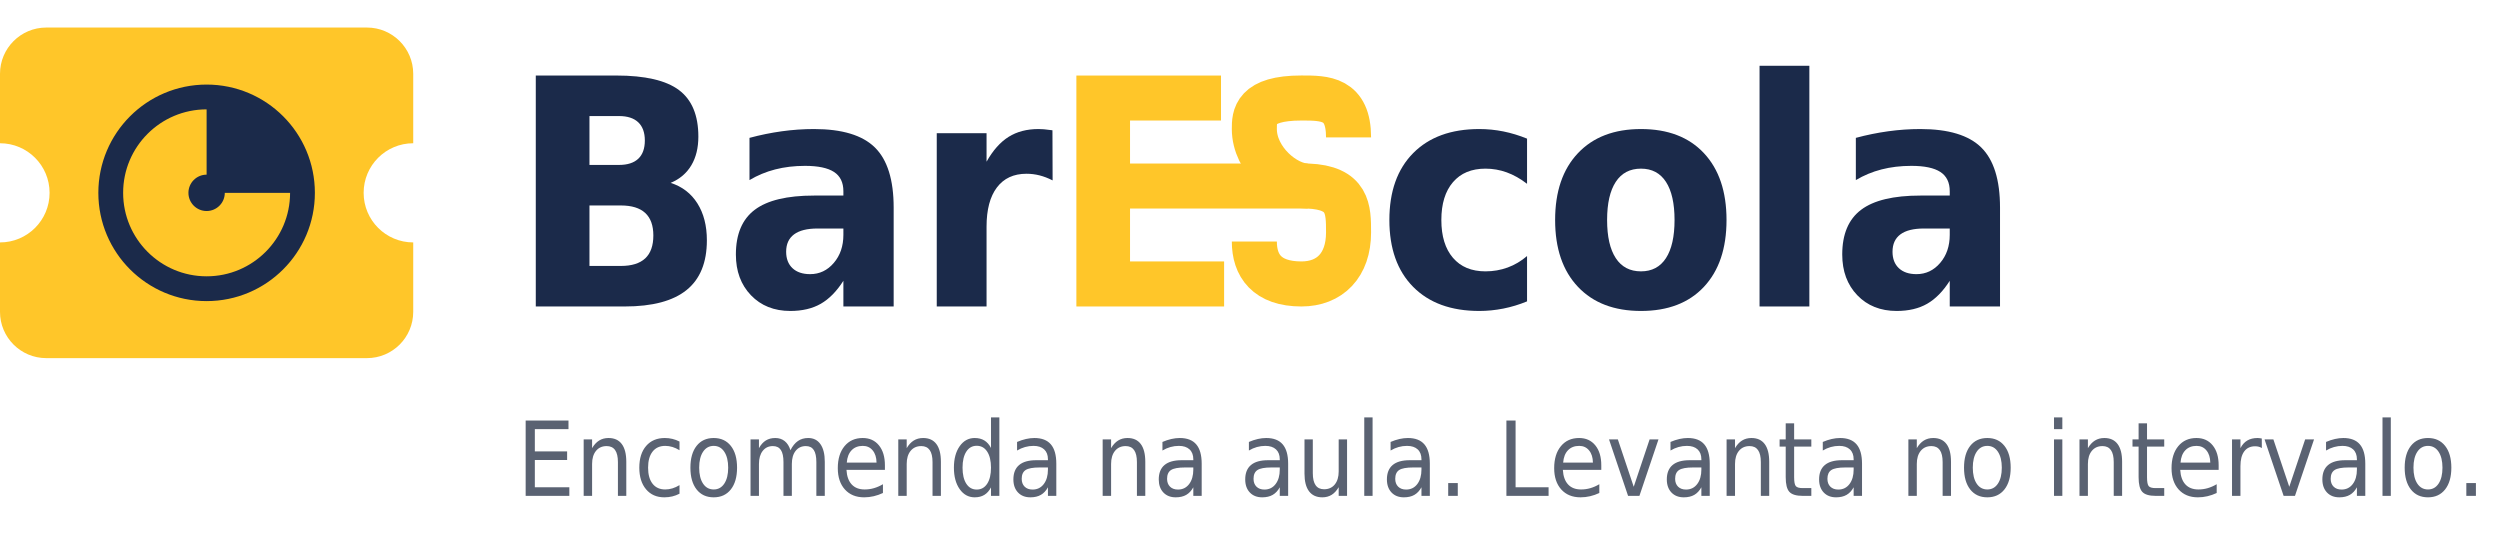
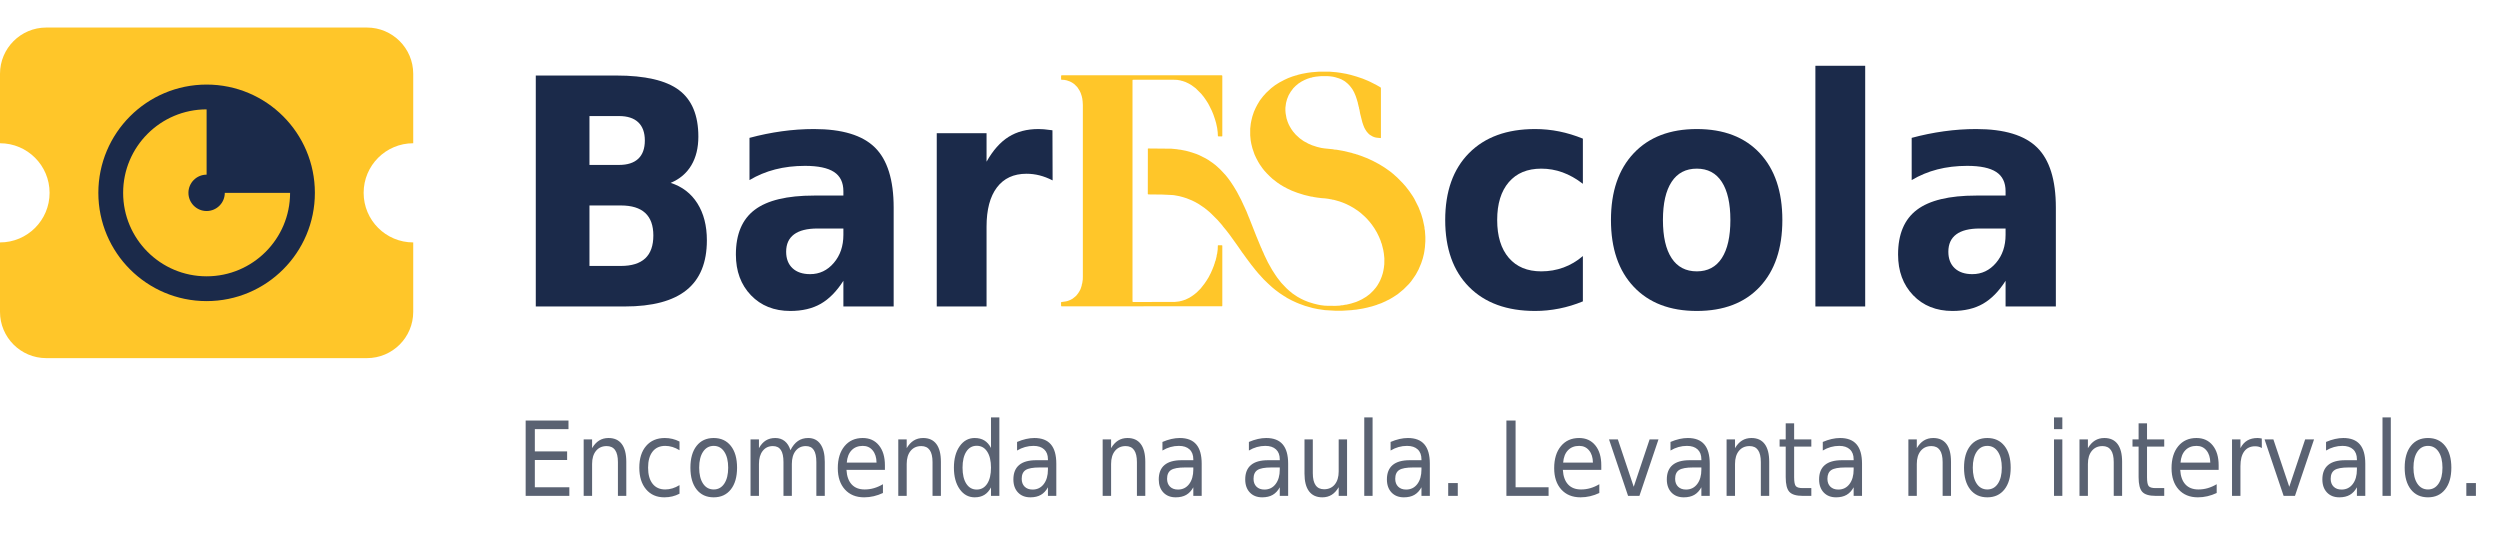
<svg xmlns="http://www.w3.org/2000/svg" viewBox="0 0 363.0 78.0" width="363" height="78" role="img" aria-label="BarEscola">
  <path d="M6.72,4 H53.28 A6.72,6.72 0 0 1 60.0,10.72 V20.8 A7.2,7.2 0 0 0 60.0,35.2 V45.28 A6.72,6.72 0 0 1 53.28,52 H6.72 A6.72,6.72 0 0 1 0,45.28 V35.2 A7.2,7.2 0 0 0 0,20.8 V10.72 A6.72,6.72 0 0 1 6.72,4 Z" fill="#ffc629" />
  <circle cx="30.0" cy="28.0" r="13.92" fill="none" stroke="#1b2a4a" stroke-width="3.6" />
  <path d="M30.0,28.0 V14.08 A13.92,13.92 0 0 1 43.92,28.0 Z" fill="#1b2a4a" />
  <circle cx="30.0" cy="28.0" r="2.64" fill="#1b2a4a" />
  <path d="M89.88 23.948Q91.722 23.948 92.676 23.05Q93.631 22.151 93.631 20.399Q93.631 18.67 92.676 17.76Q91.722 16.851 89.88 16.851H85.59V23.948ZM90.149 38.615Q92.508 38.615 93.687 37.515Q94.866 36.414 94.866 34.19Q94.866 32.012 93.687 30.922Q92.508 29.833 90.149 29.833H85.59V38.615ZM97.382 26.554Q99.897 27.362 101.268 29.541Q102.638 31.72 102.638 34.887Q102.638 39.738 99.684 42.119Q96.73 44.5 90.711 44.5H77.796V10.966H89.476Q95.765 10.966 98.583 13.077Q101.402 15.188 101.402 19.838Q101.402 22.286 100.38 24.004Q99.358 25.723 97.382 26.554Z" fill="#1b2a4a" />
  <path d="M118.709 33.18Q116.44 33.18 115.295 34.033Q114.149 34.887 114.149 36.549Q114.149 38.076 115.07 38.941Q115.991 39.806 117.631 39.806Q119.675 39.806 121.067 38.177Q122.46 36.549 122.46 34.101V33.18ZM129.76 30.147V44.5H122.46V40.771Q121 43.062 119.181 44.107Q117.361 45.151 114.756 45.151Q111.229 45.151 109.04 42.872Q106.85 40.592 106.85 36.953Q106.85 32.528 109.59 30.462Q112.33 28.396 118.192 28.396H122.46V27.767Q122.46 25.857 121.101 24.97Q119.742 24.083 116.89 24.083Q114.554 24.083 112.555 24.6Q110.556 25.116 108.826 26.149V20.018Q111.162 19.389 113.509 19.063Q115.856 18.737 118.192 18.737Q124.324 18.737 127.042 21.421Q129.76 24.105 129.76 30.147Z" fill="#1b2a4a" />
  <path d="M152.839 26.194Q151.873 25.7 150.941 25.464Q150.009 25.229 149.043 25.229Q146.258 25.229 144.753 27.216Q143.248 29.204 143.248 32.91V44.5H136.016V19.344H143.248V23.477Q144.641 21.006 146.449 19.872Q148.257 18.737 150.795 18.737Q151.154 18.737 151.581 18.771Q152.008 18.805 152.816 18.917Z" fill="#1b2a4a" />
-   <path d="M156.29,44.50 L177.74,44.50 L177.74,37.96 L164.08,37.96 L164.08,17.50 L177.29,17.50 L177.29,10.97 L156.29,10.97 Z" fill="#ffc629" />
-   <path d="M195.81,19.95 C195.81,14.23 192.39,14.23 188.97,14.23 C182.13,14.23 182.13,16.93 182.13,18.73 C182.13,23.20 186.62,27.01 189.87,27.01" fill="none" stroke="#ffc629" stroke-width="6.54" />
-   <path d="M162.15,27.01 L189.87,27.01 C195.81,27.24 195.81,30.38 195.81,33.75 C195.81,38.54 193.07,41.23 188.97,41.23 C183.93,41.23 182.13,38.54 182.13,35.07" fill="none" stroke="#ffc629" stroke-width="6.54" />
-   <path d="M221.727 20.13V26.688Q220.267 25.565 218.774 25.026Q217.28 24.487 215.685 24.487Q212.653 24.487 210.969 26.453Q209.284 28.418 209.284 31.944Q209.284 35.471 210.969 37.436Q212.653 39.401 215.685 39.401Q217.392 39.401 218.92 38.84Q220.447 38.278 221.727 37.178V43.759Q220.043 44.455 218.291 44.803Q216.539 45.151 214.787 45.151Q208.655 45.151 205.196 41.659Q201.737 38.166 201.737 31.944Q201.737 25.723 205.196 22.23Q208.655 18.737 214.787 18.737Q216.561 18.737 218.291 19.085Q220.02 19.434 221.727 20.13Z" fill="#1b2a4a" />
-   <path d="M238.27 24.487Q235.867 24.487 234.609 26.408Q233.351 28.328 233.351 31.944Q233.351 35.561 234.609 37.481Q235.867 39.401 238.27 39.401Q240.651 39.401 241.898 37.481Q243.144 35.561 243.144 31.944Q243.144 28.328 241.898 26.408Q240.651 24.487 238.27 24.487ZM238.27 18.737Q244.133 18.737 247.412 22.241Q250.691 25.745 250.691 31.944Q250.691 38.144 247.412 41.647Q244.133 45.151 238.27 45.151Q232.43 45.151 229.117 41.647Q225.804 38.144 225.804 31.944Q225.804 25.745 229.117 22.241Q232.43 18.737 238.27 18.737Z" fill="#1b2a4a" />
-   <path d="M255.487 9.551H262.719V44.5H255.487Z" fill="#1b2a4a" />
-   <path d="M279.352 33.18Q277.084 33.18 275.938 34.033Q274.793 34.887 274.793 36.549Q274.793 38.076 275.714 38.941Q276.634 39.806 278.274 39.806Q280.318 39.806 281.711 38.177Q283.103 36.549 283.103 34.101V33.18ZM290.403 30.147V44.5H283.103V40.771Q281.643 43.062 279.824 44.107Q278.005 45.151 275.399 45.151Q271.873 45.151 269.683 42.872Q267.493 40.592 267.493 36.953Q267.493 32.528 270.233 30.462Q272.973 28.396 278.836 28.396H283.103V27.767Q283.103 25.857 281.744 24.97Q280.385 24.083 277.533 24.083Q275.197 24.083 273.198 24.6Q271.199 25.116 269.469 26.149V20.018Q271.805 19.389 274.153 19.063Q276.5 18.737 278.836 18.737Q284.968 18.737 287.685 21.421Q290.403 24.105 290.403 30.147Z" fill="#1b2a4a" />
+   <path d="M195.19,45.10 L194.84,45.12 L193.92,45.12 L192.38,45.03 L191.35,44.88 L190.62,44.73 L189.49,44.41 L188.64,44.10 L188.25,43.94 L187.60,43.64 L186.88,43.26 L186.57,43.05 L186.48,43.01 L185.80,42.56 L185.17,42.09 L184.71,41.71 L184.11,41.16 L183.47,40.54 L182.70,39.69 L182.32,39.24 L181.70,38.46 L181.01,37.54 L180.50,36.83 L180.39,36.69 L179.74,35.75 L178.58,34.13 L178.05,33.44 L177.60,32.90 L177.43,32.67 L176.80,31.95 L175.88,31.03 L175.54,30.72 L174.86,30.17 L174.09,29.65 L173.55,29.34 L173.06,29.10 L172.29,28.79 L171.79,28.63 L171.23,28.48 L170.46,28.34 L170.25,28.32 L168.75,28.25 L166.78,28.23 L166.69,28.21 L166.66,28.16 L166.67,21.74 L166.66,21.64 L166.68,21.58 L166.74,21.56 L170.08,21.59 L170.91,21.67 L171.12,21.71 L171.41,21.74 L172.22,21.90 L173.07,22.14 L173.72,22.36 L174.11,22.52 L175.05,22.99 L175.44,23.22 L176.12,23.69 L176.51,23.99 L177.13,24.55 L177.52,24.96 L177.98,25.46 L178.30,25.86 L178.68,26.38 L179.14,27.08 L179.60,27.85 L180.22,29.03 L180.64,29.94 L180.69,30.03 L180.72,30.11 L181.00,30.72 L181.33,31.55 L181.37,31.63 L182.41,34.27 L183.11,35.96 L183.16,36.04 L183.27,36.33 L183.46,36.73 L183.56,36.98 L184.10,38.10 L184.72,39.20 L185.19,39.93 L185.49,40.36 L186.04,41.06 L186.56,41.61 L186.84,41.90 L187.29,42.30 L187.45,42.42 L187.67,42.61 L188.37,43.08 L188.91,43.38 L189.41,43.62 L189.99,43.85 L190.74,44.08 L191.35,44.23 L191.76,44.31 L192.30,44.38 L192.74,44.40 L193.88,44.41 L194.50,44.38 L194.77,44.33 L194.98,44.32 L195.31,44.25 L195.52,44.23 L196.15,44.08 L196.89,43.85 L197.27,43.69 L197.75,43.46 L198.37,43.09 L198.90,42.69 L199.39,42.21 L199.79,41.74 L200.00,41.44 L200.24,41.03 L200.40,40.72 L200.62,40.18 L200.78,39.68 L200.86,39.33 L200.94,38.89 L201.00,38.35 L201.01,37.52 L200.94,36.83 L200.85,36.29 L200.62,35.38 L200.57,35.29 L200.47,34.96 L200.23,34.38 L199.92,33.75 L199.55,33.13 L199.23,32.67 L198.93,32.28 L198.54,31.83 L198.22,31.50 L197.61,30.95 L197.21,30.64 L196.52,30.18 L195.97,29.87 L195.50,29.64 L194.95,29.41 L194.50,29.25 L193.98,29.10 L193.65,29.01 L193.51,29.00 L193.34,28.95 L193.13,28.92 L192.90,28.87 L192.36,28.80 L191.91,28.77 L191.26,28.69 L190.76,28.61 L190.56,28.56 L190.35,28.54 L189.35,28.30 L188.37,27.99 L187.58,27.69 L186.90,27.37 L186.34,27.07 L185.94,26.83 L185.48,26.52 L184.78,25.98 L184.36,25.59 L183.92,25.15 L183.56,24.75 L183.30,24.42 L182.93,23.89 L182.70,23.51 L182.39,22.93 L182.15,22.41 L181.85,21.53 L181.69,20.89 L181.60,20.39 L181.53,19.66 L181.53,19.00 L181.53,18.69 L181.61,17.96 L181.69,17.54 L181.84,16.92 L182.07,16.23 L182.32,15.67 L182.56,15.21 L182.93,14.59 L183.40,13.98 L183.84,13.49 L184.57,12.81 L185.17,12.35 L185.78,11.97 L186.50,11.59 L187.04,11.34 L187.65,11.11 L188.14,10.96 L188.33,10.92 L188.43,10.87 L189.04,10.72 L189.85,10.57 L190.45,10.49 L191.45,10.41 L193.11,10.41 L194.05,10.49 L194.63,10.57 L195.48,10.72 L196.15,10.88 L196.98,11.12 L197.87,11.42 L198.62,11.73 L198.97,11.89 L199.87,12.35 L200.43,12.67 L200.49,12.73 L200.51,12.80 L200.51,19.97 L200.50,20.02 L200.45,20.05 L199.80,19.98 L199.51,19.90 L199.30,19.81 L198.89,19.57 L198.66,19.36 L198.43,19.09 L198.20,18.73 L198.16,18.64 L198.11,18.56 L197.96,18.19 L197.81,17.75 L197.49,16.48 L197.39,15.92 L197.34,15.76 L197.31,15.55 L197.26,15.42 L197.23,15.24 L197.18,15.09 L197.16,14.94 L197.00,14.40 L196.85,13.95 L196.62,13.41 L196.40,13.01 L196.24,12.78 L196.00,12.47 L195.68,12.14 L195.29,11.82 L195.06,11.68 L194.77,11.52 L194.42,11.38 L193.90,11.22 L193.55,11.14 L193.11,11.08 L192.67,11.05 L191.74,11.06 L191.07,11.13 L190.56,11.22 L190.45,11.27 L190.29,11.29 L189.83,11.44 L189.45,11.60 L189.00,11.83 L188.52,12.14 L188.14,12.46 L187.79,12.81 L187.41,13.32 L187.11,13.83 L186.88,14.40 L186.73,14.96 L186.64,15.65 L186.64,16.07 L186.67,16.44 L186.80,17.17 L186.96,17.67 L187.11,18.04 L187.28,18.37 L187.50,18.74 L187.73,19.07 L188.14,19.55 L188.73,20.09 L189.29,20.49 L190.01,20.88 L190.53,21.10 L191.24,21.33 L191.86,21.48 L192.32,21.55 L193.53,21.67 L193.76,21.72 L194.07,21.74 L194.98,21.90 L196.31,22.21 L196.42,22.26 L196.85,22.37 L196.94,22.41 L197.08,22.44 L197.41,22.56 L197.54,22.60 L198.55,22.99 L199.38,23.38 L200.25,23.84 L201.09,24.36 L201.88,24.92 L202.26,25.23 L202.87,25.77 L203.65,26.56 L204.11,27.08 L204.65,27.78 L205.12,28.47 L205.35,28.85 L205.97,30.08 L206.36,31.09 L206.59,31.86 L206.83,32.98 L206.84,33.19 L206.90,33.51 L206.96,34.38 L206.96,35.04 L206.90,35.89 L206.82,36.48 L206.75,36.87 L206.59,37.52 L206.36,38.22 L205.97,39.14 L205.58,39.86 L205.34,40.22 L204.89,40.86 L204.58,41.23 L203.80,42.01 L202.94,42.72 L202.25,43.17 L201.72,43.48 L201.34,43.66 L201.26,43.71 L200.55,44.03 L200.03,44.21 L199.93,44.26 L199.20,44.49 L198.75,44.60 L198.62,44.64 L197.89,44.80 L196.92,44.96 L196.48,45.00 L196.29,45.03 L195.19,45.10 Z M177.44,44.47 L154.14,44.48 L154.08,44.44 L154.07,44.37 L154.06,43.94 L154.10,43.86 L154.79,43.76 L155.06,43.69 L155.43,43.54 L155.74,43.37 L156.12,43.07 L156.30,42.90 L156.54,42.59 L156.69,42.36 L156.84,42.09 L156.93,41.88 L157.06,41.47 L157.09,41.28 L157.14,41.13 L157.22,40.59 L157.23,40.18 L157.23,15.24 L157.20,14.72 L157.15,14.32 L157.07,13.97 L156.92,13.51 L156.76,13.17 L156.46,12.70 L156.30,12.52 L155.97,12.20 L155.66,11.99 L155.35,11.83 L154.89,11.67 L154.54,11.60 L154.14,11.58 L154.09,11.56 L154.07,11.51 L154.07,11.02 L154.10,10.95 L154.18,10.93 L177.38,10.93 L177.46,10.97 L177.48,11.02 L177.48,19.73 L177.46,19.79 L177.40,19.81 L176.90,19.80 L176.84,19.76 L176.81,19.20 L176.73,18.57 L176.58,17.88 L176.42,17.33 L176.19,16.65 L175.96,16.09 L175.65,15.46 L175.42,15.02 L175.12,14.55 L174.80,14.09 L174.41,13.61 L173.62,12.82 L173.01,12.37 L172.62,12.14 L172.14,11.91 L171.70,11.76 L171.52,11.72 L171.40,11.68 L170.93,11.60 L170.44,11.58 L164.57,11.58 L164.47,11.59 L164.44,11.66 L164.44,43.71 L164.45,43.80 L164.49,43.84 L164.57,43.85 L170.58,43.84 L171.20,43.77 L171.55,43.69 L171.83,43.61 L171.93,43.56 L172.05,43.54 L172.39,43.38 L172.70,43.23 L173.08,42.99 L173.39,42.77 L173.77,42.46 L174.33,41.90 L174.88,41.20 L175.20,40.73 L175.49,40.26 L175.80,39.66 L176.03,39.14 L176.27,38.54 L176.30,38.41 L176.34,38.33 L176.44,37.97 L176.50,37.84 L176.65,37.23 L176.67,37.04 L176.73,36.83 L176.81,36.23 L176.83,35.65 L176.86,35.62 L176.90,35.61 L177.38,35.61 L177.46,35.63 L177.48,35.69 L177.48,44.35 L177.47,44.42 L177.44,44.47 Z" fill="#ffc629" fill-rule="evenodd" />
+   <path d="M229.834 20.13V26.688Q228.374 25.565 226.881 25.026Q225.387 24.487 223.792 24.487Q220.76 24.487 219.075 26.453Q217.391 28.418 217.391 31.944Q217.391 35.471 219.075 37.436Q220.76 39.401 223.792 39.401Q225.499 39.401 227.027 38.84Q228.554 38.278 229.834 37.178V43.759Q228.15 44.455 226.398 44.803Q224.646 45.151 222.894 45.151Q216.762 45.151 213.303 41.659Q209.844 38.166 209.844 31.944Q209.844 25.723 213.303 22.23Q216.762 18.737 222.894 18.737Q224.668 18.737 226.398 19.085Q228.127 19.434 229.834 20.13Z" fill="#1b2a4a" />
+   <path d="M246.377 24.487Q243.974 24.487 242.716 26.408Q241.458 28.328 241.458 31.944Q241.458 35.561 242.716 37.481Q243.974 39.401 246.377 39.401Q248.758 39.401 250.005 37.481Q251.251 35.561 251.251 31.944Q251.251 28.328 250.005 26.408Q248.758 24.487 246.377 24.487ZM246.377 18.737Q252.239 18.737 255.519 22.241Q258.798 25.745 258.798 31.944Q258.798 38.144 255.519 41.647Q252.239 45.151 246.377 45.151Q240.537 45.151 237.224 41.647Q233.911 38.144 233.911 31.944Q233.911 25.745 237.224 22.241Q240.537 18.737 246.377 18.737Z" fill="#1b2a4a" />
+   <path d="M263.594 9.551H270.826V44.5H263.594Z" fill="#1b2a4a" />
+   <path d="M287.459 33.18Q285.191 33.18 284.045 34.033Q282.9 34.887 282.9 36.549Q282.9 38.076 283.82 38.941Q284.741 39.806 286.381 39.806Q288.425 39.806 289.818 38.177Q291.21 36.549 291.21 34.101V33.18ZM298.51 30.147V44.5H291.21V40.771Q289.75 43.062 287.931 44.107Q286.111 45.151 283.506 45.151Q279.98 45.151 277.79 42.872Q275.6 40.592 275.6 36.953Q275.6 32.528 278.34 30.462Q281.08 28.396 286.943 28.396H291.21V27.767Q291.21 25.857 289.851 24.97Q288.492 24.083 285.64 24.083Q283.304 24.083 281.305 24.6Q279.306 25.116 277.576 26.149V20.018Q279.912 19.389 282.259 19.063Q284.607 18.737 286.943 18.737Q293.074 18.737 295.792 21.421Q298.51 24.105 298.51 30.147Z" fill="#1b2a4a" />
  <path d="M76.326 61.065H82.544V62.31H77.659V65.547H82.346V66.792H77.659V70.755H82.668V72.0H76.326ZM90.938 67.049V72.0H89.722V67.093Q89.722 65.928 89.312 65.35Q88.901 64.771 88.088 64.771Q87.107 64.771 86.539 65.467Q85.972 66.163 85.972 67.364V72.0H84.749V63.797H85.972V65.071Q86.404 64.332 86.993 63.965Q87.583 63.599 88.359 63.599Q89.626 63.599 90.282 64.474Q90.938 65.35 90.938 67.049ZM98.665 64.112V65.372Q98.152 65.057 97.635 64.899Q97.119 64.742 96.592 64.742Q95.405 64.742 94.753 65.573Q94.102 66.404 94.102 67.906Q94.102 69.407 94.753 70.239Q95.405 71.07 96.592 71.07Q97.119 71.07 97.635 70.912Q98.152 70.755 98.665 70.44V71.685Q98.159 71.949 97.614 72.081Q97.068 72.212 96.46 72.212Q94.79 72.212 93.809 71.048Q92.827 69.883 92.827 67.906Q92.827 65.899 93.82 64.749Q94.812 63.599 96.533 63.599Q97.097 63.599 97.632 63.727Q98.167 63.855 98.665 64.112ZM103.63 64.742Q102.656 64.742 102.089 65.588Q101.521 66.434 101.521 67.906Q101.521 69.378 102.085 70.224Q102.649 71.07 103.63 71.07Q104.604 71.07 105.168 70.22Q105.732 69.371 105.732 67.906Q105.732 66.448 105.168 65.595Q104.604 64.742 103.63 64.742ZM103.63 63.599Q105.212 63.599 106.117 64.742Q107.021 65.884 107.021 67.906Q107.021 69.92 106.117 71.066Q105.212 72.212 103.63 72.212Q102.041 72.212 101.144 71.066Q100.247 69.92 100.247 67.906Q100.247 65.884 101.144 64.742Q102.041 63.599 103.63 63.599ZM114.771 65.372Q115.232 64.463 115.862 64.031Q116.492 63.599 117.349 63.599Q118.506 63.599 119.132 64.496Q119.758 65.394 119.758 67.049V72.0H118.535V67.093Q118.535 65.914 118.162 65.342Q117.788 64.771 117.012 64.771Q116.074 64.771 115.525 65.467Q114.976 66.163 114.976 67.364V72.0H113.76V67.093Q113.76 65.906 113.383 65.339Q113.005 64.771 112.222 64.771Q111.292 64.771 110.746 65.47Q110.2 66.17 110.2 67.364V72.0H108.977V63.797H110.2V65.071Q110.618 64.317 111.196 63.958Q111.775 63.599 112.573 63.599Q113.379 63.599 113.943 64.053Q114.507 64.507 114.771 65.372ZM128.489 67.562V68.221H122.908Q122.988 69.612 123.666 70.341Q124.343 71.07 125.544 71.07Q126.248 71.07 126.903 70.879Q127.559 70.689 128.203 70.308V71.583Q127.551 71.89 126.866 72.051Q126.182 72.212 125.479 72.212Q123.706 72.212 122.677 71.07Q121.648 69.927 121.648 67.979Q121.648 65.965 122.626 64.782Q123.604 63.599 125.266 63.599Q126.753 63.599 127.621 64.665Q128.489 65.73 128.489 67.562ZM127.273 67.166Q127.258 66.06 126.716 65.401Q126.174 64.742 125.281 64.742Q124.263 64.742 123.651 65.379Q123.04 66.016 122.952 67.173ZM136.619 67.049V72.0H135.403V67.093Q135.403 65.928 134.993 65.35Q134.583 64.771 133.77 64.771Q132.788 64.771 132.22 65.467Q131.653 66.163 131.653 67.364V72.0H130.43V63.797H131.653V65.071Q132.085 64.332 132.675 63.965Q133.264 63.599 134.041 63.599Q135.308 63.599 135.963 64.474Q136.619 65.35 136.619 67.049ZM143.892 65.042V60.604H145.107V72.0H143.892V70.77Q143.511 71.502 142.928 71.857Q142.346 72.212 141.526 72.212Q140.186 72.212 139.347 71.026Q138.508 69.839 138.508 67.906Q138.508 65.972 139.347 64.786Q140.186 63.599 141.526 63.599Q142.346 63.599 142.928 63.954Q143.511 64.31 143.892 65.042ZM139.761 67.906Q139.761 69.393 140.31 70.239Q140.859 71.084 141.819 71.084Q142.786 71.084 143.339 70.239Q143.892 69.393 143.892 67.906Q143.892 66.419 143.339 65.573Q142.786 64.727 141.819 64.727Q140.859 64.727 140.31 65.573Q139.761 66.419 139.761 67.906ZM150.959 67.876Q149.487 67.876 148.92 68.25Q148.352 68.624 148.352 69.524Q148.352 70.242 148.777 70.663Q149.202 71.084 149.934 71.084Q150.945 71.084 151.553 70.29Q152.161 69.495 152.161 68.177V67.876ZM153.376 67.32V72.0H152.161V70.755Q151.75 71.502 151.132 71.857Q150.513 72.212 149.612 72.212Q148.477 72.212 147.81 71.506Q147.144 70.799 147.144 69.612Q147.144 68.228 147.975 67.525Q148.806 66.822 150.461 66.822H152.161V66.69Q152.161 65.76 151.611 65.251Q151.062 64.742 150.066 64.742Q149.436 64.742 148.835 64.91Q148.235 65.079 147.678 65.416V64.17Q148.345 63.885 148.971 63.742Q149.597 63.599 150.19 63.599Q151.794 63.599 152.585 64.522Q153.376 65.445 153.376 67.32ZM166.296 67.049V72.0H165.081V67.093Q165.081 65.928 164.67 65.35Q164.26 64.771 163.447 64.771Q162.466 64.771 161.898 65.467Q161.331 66.163 161.331 67.364V72.0H160.107V63.797H161.331V65.071Q161.763 64.332 162.352 63.965Q162.942 63.599 163.718 63.599Q164.985 63.599 165.641 64.474Q166.296 65.35 166.296 67.049ZM172.068 67.876Q170.596 67.876 170.028 68.25Q169.46 68.624 169.46 69.524Q169.46 70.242 169.885 70.663Q170.31 71.084 171.042 71.084Q172.053 71.084 172.661 70.29Q173.269 69.495 173.269 68.177V67.876ZM174.485 67.32V72.0H173.269V70.755Q172.859 71.502 172.24 71.857Q171.621 72.212 170.72 72.212Q169.585 72.212 168.918 71.506Q168.252 70.799 168.252 69.612Q168.252 68.228 169.083 67.525Q169.915 66.822 171.57 66.822H173.269V66.69Q173.269 65.76 172.72 65.251Q172.17 64.742 171.174 64.742Q170.544 64.742 169.944 64.91Q169.343 65.079 168.787 65.416V64.17Q169.453 63.885 170.079 63.742Q170.706 63.599 171.299 63.599Q172.903 63.599 173.694 64.522Q174.485 65.445 174.485 67.32ZM184.622 67.876Q183.149 67.876 182.582 68.25Q182.014 68.624 182.014 69.524Q182.014 70.242 182.439 70.663Q182.864 71.084 183.596 71.084Q184.607 71.084 185.215 70.29Q185.823 69.495 185.823 68.177V67.876ZM187.039 67.32V72.0H185.823V70.755Q185.413 71.502 184.794 71.857Q184.175 72.212 183.274 72.212Q182.139 72.212 181.472 71.506Q180.806 70.799 180.806 69.612Q180.806 68.228 181.637 67.525Q182.468 66.822 184.124 66.822H185.823V66.69Q185.823 65.76 185.273 65.251Q184.724 64.742 183.728 64.742Q183.098 64.742 182.498 64.91Q181.897 65.079 181.34 65.416V64.17Q182.007 63.885 182.633 63.742Q183.259 63.599 183.853 63.599Q185.457 63.599 186.248 64.522Q187.039 65.445 187.039 67.32ZM189.412 68.763V63.797H190.62V68.711Q190.62 69.876 191.03 70.458Q191.44 71.041 192.253 71.041Q193.242 71.041 193.81 70.345Q194.377 69.649 194.377 68.448V63.797H195.593V72.0H194.377V70.74Q193.938 71.487 193.356 71.85Q192.773 72.212 191.997 72.212Q190.73 72.212 190.071 71.333Q189.412 70.455 189.412 68.763ZM192.458 63.599ZM198.091 60.604H199.299V72.0H198.091ZM205.195 67.876Q203.723 67.876 203.156 68.25Q202.588 68.624 202.588 69.524Q202.588 70.242 203.013 70.663Q203.438 71.084 204.17 71.084Q205.181 71.084 205.789 70.29Q206.396 69.495 206.396 68.177V67.876ZM207.612 67.32V72.0H206.396V70.755Q205.986 71.502 205.367 71.857Q204.749 72.212 203.848 72.212Q202.712 72.212 202.046 71.506Q201.379 70.799 201.379 69.612Q201.379 68.228 202.211 67.525Q203.042 66.822 204.697 66.822H206.396V66.69Q206.396 65.76 205.847 65.251Q205.298 64.742 204.302 64.742Q203.672 64.742 203.071 64.91Q202.471 65.079 201.914 65.416V64.17Q202.581 63.885 203.207 63.742Q203.833 63.599 204.426 63.599Q206.03 63.599 206.821 64.522Q207.612 65.445 207.612 67.32ZM210.278 70.14H211.67V72.0H210.278ZM218.73 61.065H220.063V70.755H224.854V72.0H218.73ZM232.507 67.562V68.221H226.926Q227.007 69.612 227.684 70.341Q228.362 71.07 229.563 71.07Q230.266 71.07 230.922 70.879Q231.577 70.689 232.222 70.308V71.583Q231.57 71.89 230.885 72.051Q230.2 72.212 229.497 72.212Q227.725 72.212 226.696 71.07Q225.667 69.927 225.667 67.979Q225.667 65.965 226.644 64.782Q227.622 63.599 229.285 63.599Q230.771 63.599 231.639 64.665Q232.507 65.73 232.507 67.562ZM231.292 67.166Q231.277 66.06 230.735 65.401Q230.193 64.742 229.299 64.742Q228.281 64.742 227.67 65.379Q227.058 66.016 226.97 67.173ZM233.628 63.797H234.91L237.217 70.682L239.524 63.797H240.813L238.044 72.0H236.396ZM245.837 67.876Q244.365 67.876 243.798 68.25Q243.23 68.624 243.23 69.524Q243.23 70.242 243.655 70.663Q244.08 71.084 244.812 71.084Q245.823 71.084 246.431 70.29Q247.039 69.495 247.039 68.177V67.876ZM248.254 67.32V72.0H247.039V70.755Q246.628 71.502 246.01 71.857Q245.391 72.212 244.49 72.212Q243.354 72.212 242.688 71.506Q242.021 70.799 242.021 69.612Q242.021 68.228 242.853 67.525Q243.684 66.822 245.339 66.822H247.039V66.69Q247.039 65.76 246.489 65.251Q245.94 64.742 244.944 64.742Q244.314 64.742 243.713 64.91Q243.113 65.079 242.556 65.416V64.17Q243.223 63.885 243.849 63.742Q244.475 63.599 245.068 63.599Q246.672 63.599 247.463 64.522Q248.254 65.445 248.254 67.32ZM256.89 67.049V72.0H255.674V67.093Q255.674 65.928 255.264 65.35Q254.854 64.771 254.041 64.771Q253.059 64.771 252.491 65.467Q251.924 66.163 251.924 67.364V72.0H250.701V63.797H251.924V65.071Q252.356 64.332 252.946 63.965Q253.535 63.599 254.312 63.599Q255.579 63.599 256.234 64.474Q256.89 65.35 256.89 67.049ZM260.508 61.468V63.797H263.005V64.844H260.508V69.297Q260.508 70.301 260.753 70.586Q260.999 70.872 261.753 70.872H263.005V72.0H261.753Q260.354 72.0 259.819 71.418Q259.285 70.835 259.285 69.297V64.844H258.398V63.797H259.285V61.468ZM267.949 67.876Q266.477 67.876 265.909 68.25Q265.342 68.624 265.342 69.524Q265.342 70.242 265.767 70.663Q266.191 71.084 266.924 71.084Q267.935 71.084 268.542 70.29Q269.15 69.495 269.15 68.177V67.876ZM270.366 67.32V72.0H269.15V70.755Q268.74 71.502 268.121 71.857Q267.502 72.212 266.602 72.212Q265.466 72.212 264.8 71.506Q264.133 70.799 264.133 69.612Q264.133 68.228 264.965 67.525Q265.796 66.822 267.451 66.822H269.15V66.69Q269.15 65.76 268.601 65.251Q268.052 64.742 267.056 64.742Q266.426 64.742 265.825 64.91Q265.225 65.079 264.668 65.416V64.17Q265.334 63.885 265.961 63.742Q266.587 63.599 267.18 63.599Q268.784 63.599 269.575 64.522Q270.366 65.445 270.366 67.32ZM283.286 67.049V72.0H282.07V67.093Q282.07 65.928 281.66 65.35Q281.25 64.771 280.437 64.771Q279.456 64.771 278.888 65.467Q278.32 66.163 278.32 67.364V72.0H277.097V63.797H278.32V65.071Q278.752 64.332 279.342 63.965Q279.932 63.599 280.708 63.599Q281.975 63.599 282.631 64.474Q283.286 65.35 283.286 67.049ZM288.56 64.742Q287.585 64.742 287.018 65.588Q286.45 66.434 286.45 67.906Q286.45 69.378 287.014 70.224Q287.578 71.07 288.56 71.07Q289.534 71.07 290.098 70.22Q290.662 69.371 290.662 67.906Q290.662 66.448 290.098 65.595Q289.534 64.742 288.56 64.742ZM288.56 63.599Q290.142 63.599 291.046 64.742Q291.951 65.884 291.951 67.906Q291.951 69.92 291.046 71.066Q290.142 72.212 288.56 72.212Q286.97 72.212 286.073 71.066Q285.176 69.92 285.176 67.906Q285.176 65.884 286.073 64.742Q286.97 63.599 288.56 63.599ZM298.242 63.797H299.451V72.0H298.242ZM298.242 60.604H299.451V62.31H298.242ZM308.13 67.049V72.0H306.914V67.093Q306.914 65.928 306.504 65.35Q306.094 64.771 305.281 64.771Q304.299 64.771 303.732 65.467Q303.164 66.163 303.164 67.364V72.0H301.941V63.797H303.164V65.071Q303.596 64.332 304.186 63.965Q304.775 63.599 305.552 63.599Q306.819 63.599 307.474 64.474Q308.13 65.35 308.13 67.049ZM311.748 61.468V63.797H314.246V64.844H311.748V69.297Q311.748 70.301 311.993 70.586Q312.239 70.872 312.993 70.872H314.246V72.0H312.993Q311.594 72.0 311.06 71.418Q310.525 70.835 310.525 69.297V64.844H309.639V63.797H310.525V61.468ZM322.148 67.562V68.221H316.567Q316.648 69.612 317.325 70.341Q318.003 71.07 319.204 71.07Q319.907 71.07 320.563 70.879Q321.218 70.689 321.863 70.308V71.583Q321.211 71.89 320.526 72.051Q319.841 72.212 319.138 72.212Q317.366 72.212 316.337 71.07Q315.308 69.927 315.308 67.979Q315.308 65.965 316.285 64.782Q317.263 63.599 318.926 63.599Q320.413 63.599 321.281 64.665Q322.148 65.73 322.148 67.562ZM320.933 67.166Q320.918 66.06 320.376 65.401Q319.834 64.742 318.94 64.742Q317.922 64.742 317.311 65.379Q316.699 66.016 316.611 67.173ZM328.418 65.057Q328.213 64.925 327.971 64.863Q327.729 64.8 327.444 64.8Q326.411 64.8 325.862 65.544Q325.312 66.287 325.312 67.679V72.0H324.089V63.797H325.312V65.071Q325.693 64.324 326.309 63.962Q326.924 63.599 327.795 63.599Q327.92 63.599 328.074 63.617Q328.228 63.636 328.411 63.672ZM328.813 63.797H330.095L332.402 70.682L334.709 63.797H335.999L333.23 72.0H331.582ZM341.023 67.876Q339.551 67.876 338.983 68.25Q338.416 68.624 338.416 69.524Q338.416 70.242 338.84 70.663Q339.265 71.084 339.998 71.084Q341.008 71.084 341.616 70.29Q342.224 69.495 342.224 68.177V67.876ZM343.44 67.32V72.0H342.224V70.755Q341.814 71.502 341.195 71.857Q340.576 72.212 339.675 72.212Q338.54 72.212 337.874 71.506Q337.207 70.799 337.207 69.612Q337.207 68.228 338.038 67.525Q338.87 66.822 340.525 66.822H342.224V66.69Q342.224 65.76 341.675 65.251Q341.125 64.742 340.129 64.742Q339.5 64.742 338.899 64.91Q338.298 65.079 337.742 65.416V64.17Q338.408 63.885 339.034 63.742Q339.661 63.599 340.254 63.599Q341.858 63.599 342.649 64.522Q343.44 65.445 343.44 67.32ZM345.938 60.604H347.146V72.0H345.938ZM352.544 64.742Q351.57 64.742 351.002 65.588Q350.435 66.434 350.435 67.906Q350.435 69.378 350.999 70.224Q351.562 71.07 352.544 71.07Q353.518 71.07 354.082 70.22Q354.646 69.371 354.646 67.906Q354.646 66.448 354.082 65.595Q353.518 64.742 352.544 64.742ZM352.544 63.599Q354.126 63.599 355.031 64.742Q355.935 65.884 355.935 67.906Q355.935 69.92 355.031 71.066Q354.126 72.212 352.544 72.212Q350.955 72.212 350.057 71.066Q349.16 69.92 349.16 67.906Q349.16 65.884 350.057 64.742Q350.955 63.599 352.544 63.599ZM358.11 70.14H359.502V72.0H358.11Z" fill="#5a6272" />
</svg>
